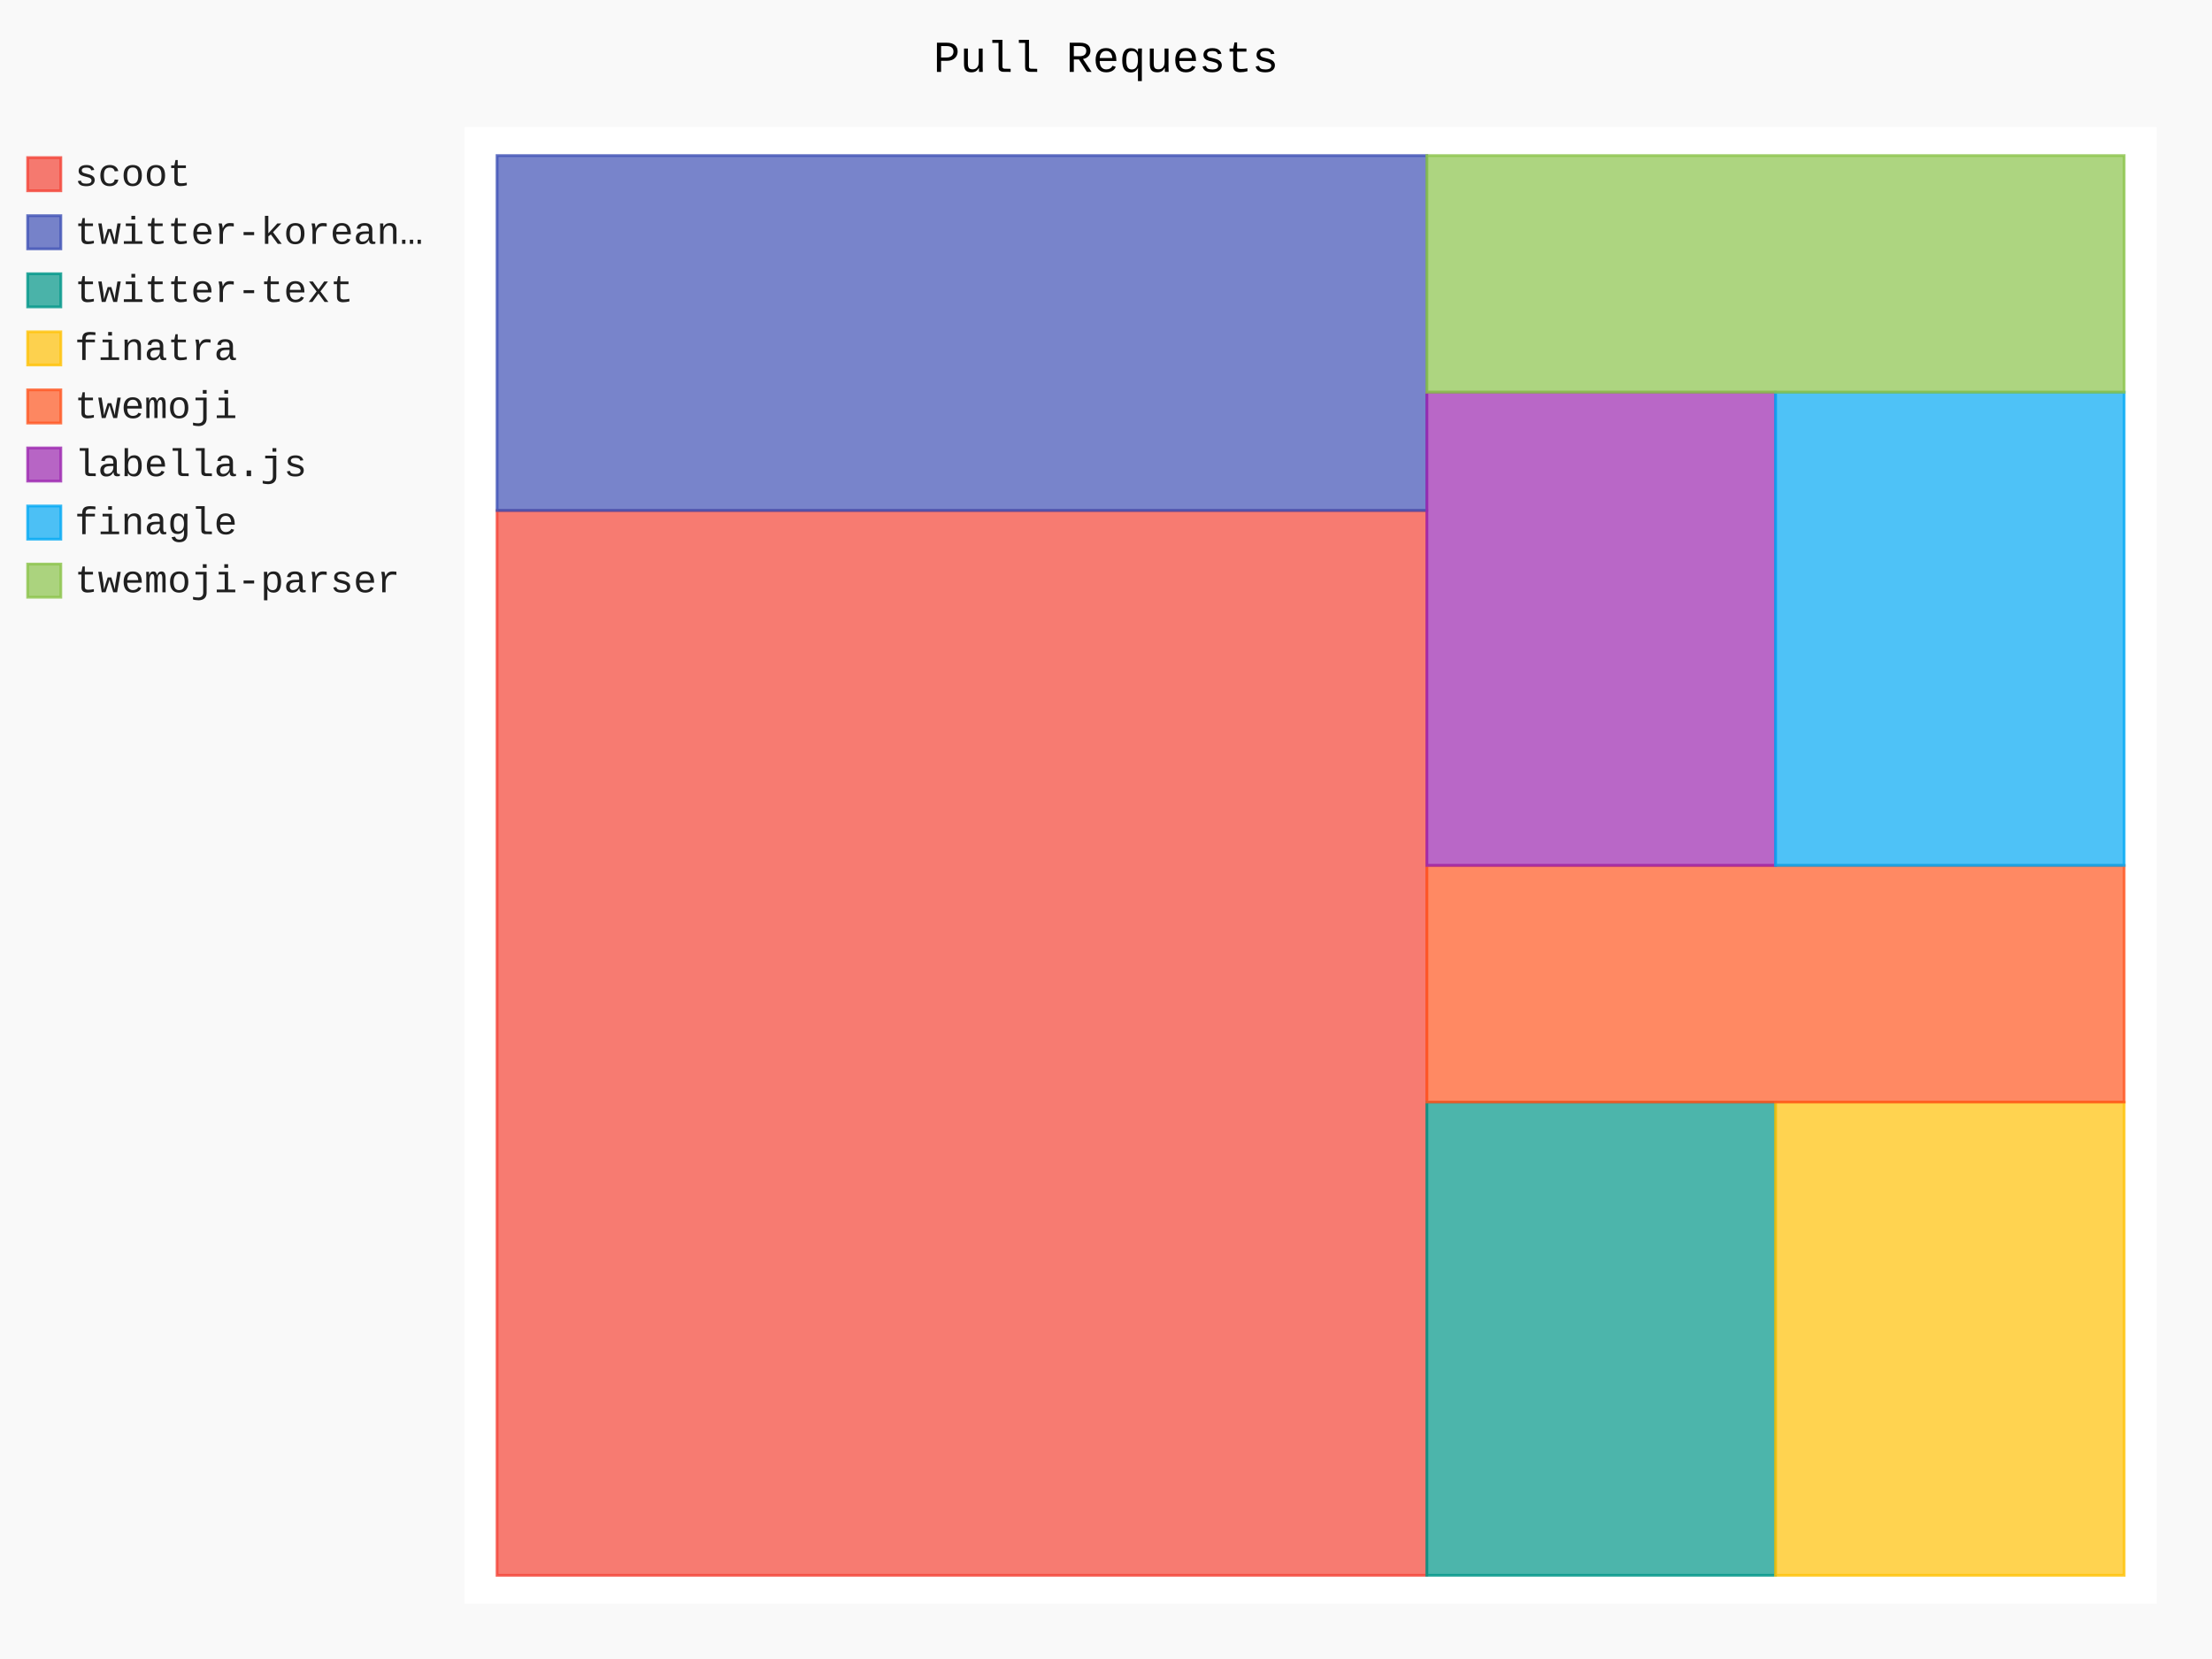
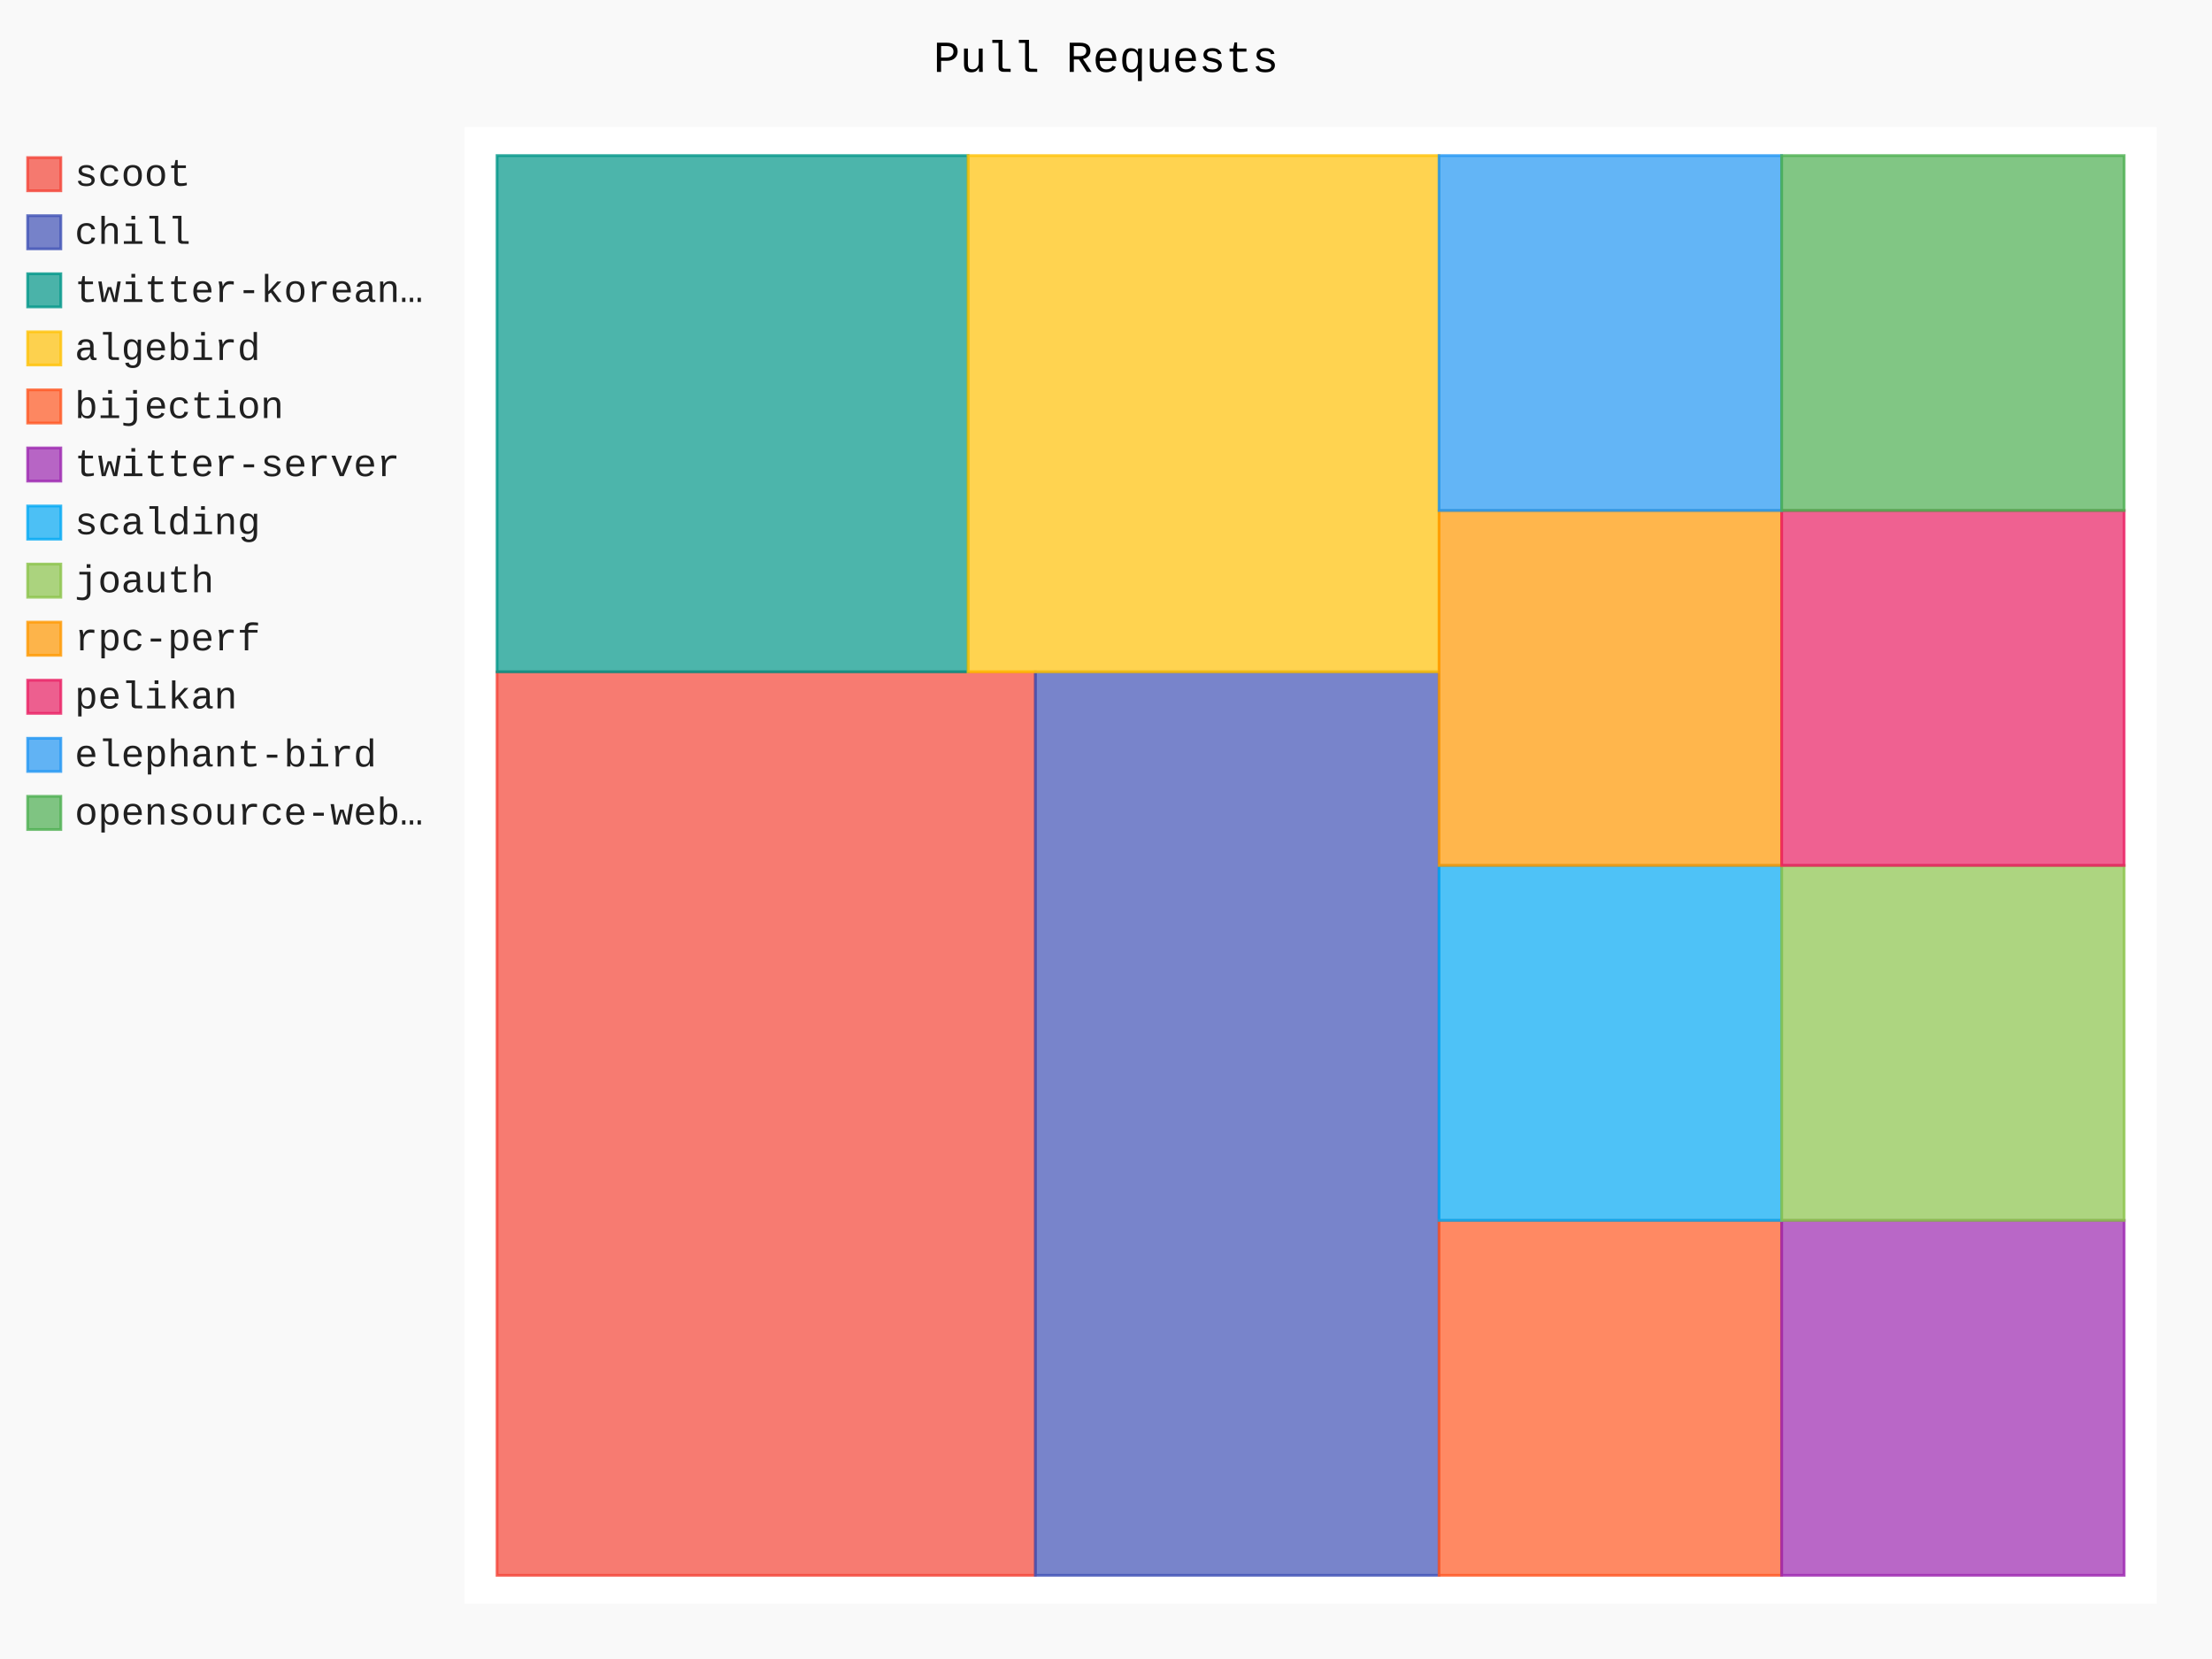
- <svg xmlns="http://www.w3.org/2000/svg" id="chart-e097f3eb-de50-44de-9754-771d99be3a8e" class="pygal-chart" viewBox="0 0 800 600">
+ <svg xmlns="http://www.w3.org/2000/svg" id="chart-75094357-3b9f-49b7-bf66-341f9119dcdb" class="pygal-chart" viewBox="0 0 800 600">
  <defs>
-     <style type="text/css">#chart-e097f3eb-de50-44de-9754-771d99be3a8e{-webkit-user-select:none;-webkit-font-smoothing:antialiased;font-family:Consolas,"Liberation Mono",Menlo,Courier,monospace}#chart-e097f3eb-de50-44de-9754-771d99be3a8e .title{font-family:Consolas,"Liberation Mono",Menlo,Courier,monospace;font-size:16px}#chart-e097f3eb-de50-44de-9754-771d99be3a8e .legends .legend text{font-family:Consolas,"Liberation Mono",Menlo,Courier,monospace;font-size:14px}#chart-e097f3eb-de50-44de-9754-771d99be3a8e .axis text{font-family:Consolas,"Liberation Mono",Menlo,Courier,monospace;font-size:10px}#chart-e097f3eb-de50-44de-9754-771d99be3a8e .axis text.major{font-family:Consolas,"Liberation Mono",Menlo,Courier,monospace;font-size:10px}#chart-e097f3eb-de50-44de-9754-771d99be3a8e .text-overlay text.value{font-family:Consolas,"Liberation Mono",Menlo,Courier,monospace;font-size:16px}#chart-e097f3eb-de50-44de-9754-771d99be3a8e .text-overlay text.label{font-family:Consolas,"Liberation Mono",Menlo,Courier,monospace;font-size:10px}#chart-e097f3eb-de50-44de-9754-771d99be3a8e .tooltip{font-family:Consolas,"Liberation Mono",Menlo,Courier,monospace;font-size:14px}#chart-e097f3eb-de50-44de-9754-771d99be3a8e text.no_data{font-family:Consolas,"Liberation Mono",Menlo,Courier,monospace;font-size:64px}
- #chart-e097f3eb-de50-44de-9754-771d99be3a8e{background-color:rgba(249,249,249,1)}#chart-e097f3eb-de50-44de-9754-771d99be3a8e path,#chart-e097f3eb-de50-44de-9754-771d99be3a8e line,#chart-e097f3eb-de50-44de-9754-771d99be3a8e rect,#chart-e097f3eb-de50-44de-9754-771d99be3a8e circle{-webkit-transition:150ms;-moz-transition:150ms;transition:150ms}#chart-e097f3eb-de50-44de-9754-771d99be3a8e .graph &gt; .background{fill:rgba(249,249,249,1)}#chart-e097f3eb-de50-44de-9754-771d99be3a8e .plot &gt; .background{fill:rgba(255,255,255,1)}#chart-e097f3eb-de50-44de-9754-771d99be3a8e .graph{fill:rgba(0,0,0,.87)}#chart-e097f3eb-de50-44de-9754-771d99be3a8e text.no_data{fill:rgba(0,0,0,1)}#chart-e097f3eb-de50-44de-9754-771d99be3a8e .title{fill:rgba(0,0,0,1)}#chart-e097f3eb-de50-44de-9754-771d99be3a8e .legends .legend text{fill:rgba(0,0,0,.87)}#chart-e097f3eb-de50-44de-9754-771d99be3a8e .legends .legend:hover text{fill:rgba(0,0,0,1)}#chart-e097f3eb-de50-44de-9754-771d99be3a8e .axis .line{stroke:rgba(0,0,0,1)}#chart-e097f3eb-de50-44de-9754-771d99be3a8e .axis .guide.line{stroke:rgba(0,0,0,.54)}#chart-e097f3eb-de50-44de-9754-771d99be3a8e .axis .major.line{stroke:rgba(0,0,0,.87)}#chart-e097f3eb-de50-44de-9754-771d99be3a8e .axis text.major{fill:rgba(0,0,0,1)}#chart-e097f3eb-de50-44de-9754-771d99be3a8e .axis.y .guides:hover .guide.line,#chart-e097f3eb-de50-44de-9754-771d99be3a8e .line-graph .axis.x .guides:hover .guide.line,#chart-e097f3eb-de50-44de-9754-771d99be3a8e .stackedline-graph .axis.x .guides:hover .guide.line,#chart-e097f3eb-de50-44de-9754-771d99be3a8e .xy-graph .axis.x .guides:hover .guide.line{stroke:rgba(0,0,0,1)}#chart-e097f3eb-de50-44de-9754-771d99be3a8e .axis .guides:hover text{fill:rgba(0,0,0,1)}#chart-e097f3eb-de50-44de-9754-771d99be3a8e .reactive{fill-opacity:.7;stroke-opacity:.8}#chart-e097f3eb-de50-44de-9754-771d99be3a8e .ci{stroke:rgba(0,0,0,.87)}#chart-e097f3eb-de50-44de-9754-771d99be3a8e .reactive.active,#chart-e097f3eb-de50-44de-9754-771d99be3a8e .active .reactive{fill-opacity:.8;stroke-opacity:.9;stroke-width:4}#chart-e097f3eb-de50-44de-9754-771d99be3a8e .ci .reactive.active{stroke-width:1.5}#chart-e097f3eb-de50-44de-9754-771d99be3a8e .series text{fill:rgba(0,0,0,1)}#chart-e097f3eb-de50-44de-9754-771d99be3a8e .tooltip rect{fill:rgba(255,255,255,1);stroke:rgba(0,0,0,1);-webkit-transition:opacity 150ms;-moz-transition:opacity 150ms;transition:opacity 150ms}#chart-e097f3eb-de50-44de-9754-771d99be3a8e .tooltip .label{fill:rgba(0,0,0,.87)}#chart-e097f3eb-de50-44de-9754-771d99be3a8e .tooltip .label{fill:rgba(0,0,0,.87)}#chart-e097f3eb-de50-44de-9754-771d99be3a8e .tooltip .legend{font-size:.8em;fill:rgba(0,0,0,.54)}#chart-e097f3eb-de50-44de-9754-771d99be3a8e .tooltip .x_label{font-size:.6em;fill:rgba(0,0,0,1)}#chart-e097f3eb-de50-44de-9754-771d99be3a8e .tooltip .xlink{font-size:.5em;text-decoration:underline}#chart-e097f3eb-de50-44de-9754-771d99be3a8e .tooltip .value{font-size:1.5em}#chart-e097f3eb-de50-44de-9754-771d99be3a8e .bound{font-size:.5em}#chart-e097f3eb-de50-44de-9754-771d99be3a8e .max-value{font-size:.75em;fill:rgba(0,0,0,.54)}#chart-e097f3eb-de50-44de-9754-771d99be3a8e .map-element{fill:rgba(255,255,255,1);stroke:rgba(0,0,0,.54) !important}#chart-e097f3eb-de50-44de-9754-771d99be3a8e .map-element .reactive{fill-opacity:inherit;stroke-opacity:inherit}#chart-e097f3eb-de50-44de-9754-771d99be3a8e .color-0,#chart-e097f3eb-de50-44de-9754-771d99be3a8e .color-0 a:visited{stroke:#F44336;fill:#F44336}#chart-e097f3eb-de50-44de-9754-771d99be3a8e .color-1,#chart-e097f3eb-de50-44de-9754-771d99be3a8e .color-1 a:visited{stroke:#3F51B5;fill:#3F51B5}#chart-e097f3eb-de50-44de-9754-771d99be3a8e .color-2,#chart-e097f3eb-de50-44de-9754-771d99be3a8e .color-2 a:visited{stroke:#009688;fill:#009688}#chart-e097f3eb-de50-44de-9754-771d99be3a8e .color-3,#chart-e097f3eb-de50-44de-9754-771d99be3a8e .color-3 a:visited{stroke:#FFC107;fill:#FFC107}#chart-e097f3eb-de50-44de-9754-771d99be3a8e .color-4,#chart-e097f3eb-de50-44de-9754-771d99be3a8e .color-4 a:visited{stroke:#FF5722;fill:#FF5722}#chart-e097f3eb-de50-44de-9754-771d99be3a8e .color-5,#chart-e097f3eb-de50-44de-9754-771d99be3a8e .color-5 a:visited{stroke:#9C27B0;fill:#9C27B0}#chart-e097f3eb-de50-44de-9754-771d99be3a8e .color-6,#chart-e097f3eb-de50-44de-9754-771d99be3a8e .color-6 a:visited{stroke:#03A9F4;fill:#03A9F4}#chart-e097f3eb-de50-44de-9754-771d99be3a8e .color-7,#chart-e097f3eb-de50-44de-9754-771d99be3a8e .color-7 a:visited{stroke:#8BC34A;fill:#8BC34A}#chart-e097f3eb-de50-44de-9754-771d99be3a8e .text-overlay .color-0 text{fill:black}#chart-e097f3eb-de50-44de-9754-771d99be3a8e .text-overlay .color-1 text{fill:black}#chart-e097f3eb-de50-44de-9754-771d99be3a8e .text-overlay .color-2 text{fill:black}#chart-e097f3eb-de50-44de-9754-771d99be3a8e .text-overlay .color-3 text{fill:black}#chart-e097f3eb-de50-44de-9754-771d99be3a8e .text-overlay .color-4 text{fill:black}#chart-e097f3eb-de50-44de-9754-771d99be3a8e .text-overlay .color-5 text{fill:black}#chart-e097f3eb-de50-44de-9754-771d99be3a8e .text-overlay .color-6 text{fill:black}#chart-e097f3eb-de50-44de-9754-771d99be3a8e .text-overlay .color-7 text{fill:black}
- #chart-e097f3eb-de50-44de-9754-771d99be3a8e text.no_data{text-anchor:middle}#chart-e097f3eb-de50-44de-9754-771d99be3a8e .guide.line{fill:none}#chart-e097f3eb-de50-44de-9754-771d99be3a8e .centered{text-anchor:middle}#chart-e097f3eb-de50-44de-9754-771d99be3a8e .title{text-anchor:middle}#chart-e097f3eb-de50-44de-9754-771d99be3a8e .legends .legend text{fill-opacity:1}#chart-e097f3eb-de50-44de-9754-771d99be3a8e .axis.x text{text-anchor:middle}#chart-e097f3eb-de50-44de-9754-771d99be3a8e .axis.x:not(.web) text[transform]{text-anchor:start}#chart-e097f3eb-de50-44de-9754-771d99be3a8e .axis.x:not(.web) text[transform].backwards{text-anchor:end}#chart-e097f3eb-de50-44de-9754-771d99be3a8e .axis.y text{text-anchor:end}#chart-e097f3eb-de50-44de-9754-771d99be3a8e .axis.y text[transform].backwards{text-anchor:start}#chart-e097f3eb-de50-44de-9754-771d99be3a8e .axis.y2 text{text-anchor:start}#chart-e097f3eb-de50-44de-9754-771d99be3a8e .axis.y2 text[transform].backwards{text-anchor:end}#chart-e097f3eb-de50-44de-9754-771d99be3a8e .axis .guide.line{stroke-dasharray:4,4}#chart-e097f3eb-de50-44de-9754-771d99be3a8e .axis .major.guide.line{stroke-dasharray:6,6}#chart-e097f3eb-de50-44de-9754-771d99be3a8e .horizontal .axis.y .guide.line,#chart-e097f3eb-de50-44de-9754-771d99be3a8e .horizontal .axis.y2 .guide.line,#chart-e097f3eb-de50-44de-9754-771d99be3a8e .vertical .axis.x .guide.line{opacity:0}#chart-e097f3eb-de50-44de-9754-771d99be3a8e .horizontal .axis.always_show .guide.line,#chart-e097f3eb-de50-44de-9754-771d99be3a8e .vertical .axis.always_show .guide.line{opacity:1 !important}#chart-e097f3eb-de50-44de-9754-771d99be3a8e .axis.y .guides:hover .guide.line,#chart-e097f3eb-de50-44de-9754-771d99be3a8e .axis.y2 .guides:hover .guide.line,#chart-e097f3eb-de50-44de-9754-771d99be3a8e .axis.x .guides:hover .guide.line{opacity:1}#chart-e097f3eb-de50-44de-9754-771d99be3a8e .axis .guides:hover text{opacity:1}#chart-e097f3eb-de50-44de-9754-771d99be3a8e .nofill{fill:none}#chart-e097f3eb-de50-44de-9754-771d99be3a8e .subtle-fill{fill-opacity:.2}#chart-e097f3eb-de50-44de-9754-771d99be3a8e .dot{stroke-width:1px;fill-opacity:1}#chart-e097f3eb-de50-44de-9754-771d99be3a8e .dot.active{stroke-width:5px}#chart-e097f3eb-de50-44de-9754-771d99be3a8e .dot.negative{fill:transparent}#chart-e097f3eb-de50-44de-9754-771d99be3a8e text,#chart-e097f3eb-de50-44de-9754-771d99be3a8e tspan{stroke:none !important}#chart-e097f3eb-de50-44de-9754-771d99be3a8e .series text.active{opacity:1}#chart-e097f3eb-de50-44de-9754-771d99be3a8e .tooltip rect{fill-opacity:.95;stroke-width:.5}#chart-e097f3eb-de50-44de-9754-771d99be3a8e .tooltip text{fill-opacity:1}#chart-e097f3eb-de50-44de-9754-771d99be3a8e .showable{visibility:hidden}#chart-e097f3eb-de50-44de-9754-771d99be3a8e .showable.shown{visibility:visible}#chart-e097f3eb-de50-44de-9754-771d99be3a8e .gauge-background{fill:rgba(229,229,229,1);stroke:none}#chart-e097f3eb-de50-44de-9754-771d99be3a8e .bg-lines{stroke:rgba(249,249,249,1);stroke-width:2px}</style>
+     <style type="text/css">#chart-75094357-3b9f-49b7-bf66-341f9119dcdb{-webkit-user-select:none;-webkit-font-smoothing:antialiased;font-family:Consolas,"Liberation Mono",Menlo,Courier,monospace}#chart-75094357-3b9f-49b7-bf66-341f9119dcdb .title{font-family:Consolas,"Liberation Mono",Menlo,Courier,monospace;font-size:16px}#chart-75094357-3b9f-49b7-bf66-341f9119dcdb .legends .legend text{font-family:Consolas,"Liberation Mono",Menlo,Courier,monospace;font-size:14px}#chart-75094357-3b9f-49b7-bf66-341f9119dcdb .axis text{font-family:Consolas,"Liberation Mono",Menlo,Courier,monospace;font-size:10px}#chart-75094357-3b9f-49b7-bf66-341f9119dcdb .axis text.major{font-family:Consolas,"Liberation Mono",Menlo,Courier,monospace;font-size:10px}#chart-75094357-3b9f-49b7-bf66-341f9119dcdb .text-overlay text.value{font-family:Consolas,"Liberation Mono",Menlo,Courier,monospace;font-size:16px}#chart-75094357-3b9f-49b7-bf66-341f9119dcdb .text-overlay text.label{font-family:Consolas,"Liberation Mono",Menlo,Courier,monospace;font-size:10px}#chart-75094357-3b9f-49b7-bf66-341f9119dcdb .tooltip{font-family:Consolas,"Liberation Mono",Menlo,Courier,monospace;font-size:14px}#chart-75094357-3b9f-49b7-bf66-341f9119dcdb text.no_data{font-family:Consolas,"Liberation Mono",Menlo,Courier,monospace;font-size:64px}
+ #chart-75094357-3b9f-49b7-bf66-341f9119dcdb{background-color:rgba(249,249,249,1)}#chart-75094357-3b9f-49b7-bf66-341f9119dcdb path,#chart-75094357-3b9f-49b7-bf66-341f9119dcdb line,#chart-75094357-3b9f-49b7-bf66-341f9119dcdb rect,#chart-75094357-3b9f-49b7-bf66-341f9119dcdb circle{-webkit-transition:150ms;-moz-transition:150ms;transition:150ms}#chart-75094357-3b9f-49b7-bf66-341f9119dcdb .graph &gt; .background{fill:rgba(249,249,249,1)}#chart-75094357-3b9f-49b7-bf66-341f9119dcdb .plot &gt; .background{fill:rgba(255,255,255,1)}#chart-75094357-3b9f-49b7-bf66-341f9119dcdb .graph{fill:rgba(0,0,0,.87)}#chart-75094357-3b9f-49b7-bf66-341f9119dcdb text.no_data{fill:rgba(0,0,0,1)}#chart-75094357-3b9f-49b7-bf66-341f9119dcdb .title{fill:rgba(0,0,0,1)}#chart-75094357-3b9f-49b7-bf66-341f9119dcdb .legends .legend text{fill:rgba(0,0,0,.87)}#chart-75094357-3b9f-49b7-bf66-341f9119dcdb .legends .legend:hover text{fill:rgba(0,0,0,1)}#chart-75094357-3b9f-49b7-bf66-341f9119dcdb .axis .line{stroke:rgba(0,0,0,1)}#chart-75094357-3b9f-49b7-bf66-341f9119dcdb .axis .guide.line{stroke:rgba(0,0,0,.54)}#chart-75094357-3b9f-49b7-bf66-341f9119dcdb .axis .major.line{stroke:rgba(0,0,0,.87)}#chart-75094357-3b9f-49b7-bf66-341f9119dcdb .axis text.major{fill:rgba(0,0,0,1)}#chart-75094357-3b9f-49b7-bf66-341f9119dcdb .axis.y .guides:hover .guide.line,#chart-75094357-3b9f-49b7-bf66-341f9119dcdb .line-graph .axis.x .guides:hover .guide.line,#chart-75094357-3b9f-49b7-bf66-341f9119dcdb .stackedline-graph .axis.x .guides:hover .guide.line,#chart-75094357-3b9f-49b7-bf66-341f9119dcdb .xy-graph .axis.x .guides:hover .guide.line{stroke:rgba(0,0,0,1)}#chart-75094357-3b9f-49b7-bf66-341f9119dcdb .axis .guides:hover text{fill:rgba(0,0,0,1)}#chart-75094357-3b9f-49b7-bf66-341f9119dcdb .reactive{fill-opacity:.7;stroke-opacity:.8}#chart-75094357-3b9f-49b7-bf66-341f9119dcdb .ci{stroke:rgba(0,0,0,.87)}#chart-75094357-3b9f-49b7-bf66-341f9119dcdb .reactive.active,#chart-75094357-3b9f-49b7-bf66-341f9119dcdb .active .reactive{fill-opacity:.8;stroke-opacity:.9;stroke-width:4}#chart-75094357-3b9f-49b7-bf66-341f9119dcdb .ci .reactive.active{stroke-width:1.5}#chart-75094357-3b9f-49b7-bf66-341f9119dcdb .series text{fill:rgba(0,0,0,1)}#chart-75094357-3b9f-49b7-bf66-341f9119dcdb .tooltip rect{fill:rgba(255,255,255,1);stroke:rgba(0,0,0,1);-webkit-transition:opacity 150ms;-moz-transition:opacity 150ms;transition:opacity 150ms}#chart-75094357-3b9f-49b7-bf66-341f9119dcdb .tooltip .label{fill:rgba(0,0,0,.87)}#chart-75094357-3b9f-49b7-bf66-341f9119dcdb .tooltip .label{fill:rgba(0,0,0,.87)}#chart-75094357-3b9f-49b7-bf66-341f9119dcdb .tooltip .legend{font-size:.8em;fill:rgba(0,0,0,.54)}#chart-75094357-3b9f-49b7-bf66-341f9119dcdb .tooltip .x_label{font-size:.6em;fill:rgba(0,0,0,1)}#chart-75094357-3b9f-49b7-bf66-341f9119dcdb .tooltip .xlink{font-size:.5em;text-decoration:underline}#chart-75094357-3b9f-49b7-bf66-341f9119dcdb .tooltip .value{font-size:1.5em}#chart-75094357-3b9f-49b7-bf66-341f9119dcdb .bound{font-size:.5em}#chart-75094357-3b9f-49b7-bf66-341f9119dcdb .max-value{font-size:.75em;fill:rgba(0,0,0,.54)}#chart-75094357-3b9f-49b7-bf66-341f9119dcdb .map-element{fill:rgba(255,255,255,1);stroke:rgba(0,0,0,.54) !important}#chart-75094357-3b9f-49b7-bf66-341f9119dcdb .map-element .reactive{fill-opacity:inherit;stroke-opacity:inherit}#chart-75094357-3b9f-49b7-bf66-341f9119dcdb .color-0,#chart-75094357-3b9f-49b7-bf66-341f9119dcdb .color-0 a:visited{stroke:#F44336;fill:#F44336}#chart-75094357-3b9f-49b7-bf66-341f9119dcdb .color-1,#chart-75094357-3b9f-49b7-bf66-341f9119dcdb .color-1 a:visited{stroke:#3F51B5;fill:#3F51B5}#chart-75094357-3b9f-49b7-bf66-341f9119dcdb .color-2,#chart-75094357-3b9f-49b7-bf66-341f9119dcdb .color-2 a:visited{stroke:#009688;fill:#009688}#chart-75094357-3b9f-49b7-bf66-341f9119dcdb .color-3,#chart-75094357-3b9f-49b7-bf66-341f9119dcdb .color-3 a:visited{stroke:#FFC107;fill:#FFC107}#chart-75094357-3b9f-49b7-bf66-341f9119dcdb .color-4,#chart-75094357-3b9f-49b7-bf66-341f9119dcdb .color-4 a:visited{stroke:#FF5722;fill:#FF5722}#chart-75094357-3b9f-49b7-bf66-341f9119dcdb .color-5,#chart-75094357-3b9f-49b7-bf66-341f9119dcdb .color-5 a:visited{stroke:#9C27B0;fill:#9C27B0}#chart-75094357-3b9f-49b7-bf66-341f9119dcdb .color-6,#chart-75094357-3b9f-49b7-bf66-341f9119dcdb .color-6 a:visited{stroke:#03A9F4;fill:#03A9F4}#chart-75094357-3b9f-49b7-bf66-341f9119dcdb .color-7,#chart-75094357-3b9f-49b7-bf66-341f9119dcdb .color-7 a:visited{stroke:#8BC34A;fill:#8BC34A}#chart-75094357-3b9f-49b7-bf66-341f9119dcdb .color-8,#chart-75094357-3b9f-49b7-bf66-341f9119dcdb .color-8 a:visited{stroke:#FF9800;fill:#FF9800}#chart-75094357-3b9f-49b7-bf66-341f9119dcdb .color-9,#chart-75094357-3b9f-49b7-bf66-341f9119dcdb .color-9 a:visited{stroke:#E91E63;fill:#E91E63}#chart-75094357-3b9f-49b7-bf66-341f9119dcdb .color-10,#chart-75094357-3b9f-49b7-bf66-341f9119dcdb .color-10 a:visited{stroke:#2196F3;fill:#2196F3}#chart-75094357-3b9f-49b7-bf66-341f9119dcdb .color-11,#chart-75094357-3b9f-49b7-bf66-341f9119dcdb .color-11 a:visited{stroke:#4CAF50;fill:#4CAF50}#chart-75094357-3b9f-49b7-bf66-341f9119dcdb .text-overlay .color-0 text{fill:black}#chart-75094357-3b9f-49b7-bf66-341f9119dcdb .text-overlay .color-1 text{fill:black}#chart-75094357-3b9f-49b7-bf66-341f9119dcdb .text-overlay .color-2 text{fill:black}#chart-75094357-3b9f-49b7-bf66-341f9119dcdb .text-overlay .color-3 text{fill:black}#chart-75094357-3b9f-49b7-bf66-341f9119dcdb .text-overlay .color-4 text{fill:black}#chart-75094357-3b9f-49b7-bf66-341f9119dcdb .text-overlay .color-5 text{fill:black}#chart-75094357-3b9f-49b7-bf66-341f9119dcdb .text-overlay .color-6 text{fill:black}#chart-75094357-3b9f-49b7-bf66-341f9119dcdb .text-overlay .color-7 text{fill:black}#chart-75094357-3b9f-49b7-bf66-341f9119dcdb .text-overlay .color-8 text{fill:black}#chart-75094357-3b9f-49b7-bf66-341f9119dcdb .text-overlay .color-9 text{fill:black}#chart-75094357-3b9f-49b7-bf66-341f9119dcdb .text-overlay .color-10 text{fill:black}#chart-75094357-3b9f-49b7-bf66-341f9119dcdb .text-overlay .color-11 text{fill:black}
+ #chart-75094357-3b9f-49b7-bf66-341f9119dcdb text.no_data{text-anchor:middle}#chart-75094357-3b9f-49b7-bf66-341f9119dcdb .guide.line{fill:none}#chart-75094357-3b9f-49b7-bf66-341f9119dcdb .centered{text-anchor:middle}#chart-75094357-3b9f-49b7-bf66-341f9119dcdb .title{text-anchor:middle}#chart-75094357-3b9f-49b7-bf66-341f9119dcdb .legends .legend text{fill-opacity:1}#chart-75094357-3b9f-49b7-bf66-341f9119dcdb .axis.x text{text-anchor:middle}#chart-75094357-3b9f-49b7-bf66-341f9119dcdb .axis.x:not(.web) text[transform]{text-anchor:start}#chart-75094357-3b9f-49b7-bf66-341f9119dcdb .axis.x:not(.web) text[transform].backwards{text-anchor:end}#chart-75094357-3b9f-49b7-bf66-341f9119dcdb .axis.y text{text-anchor:end}#chart-75094357-3b9f-49b7-bf66-341f9119dcdb .axis.y text[transform].backwards{text-anchor:start}#chart-75094357-3b9f-49b7-bf66-341f9119dcdb .axis.y2 text{text-anchor:start}#chart-75094357-3b9f-49b7-bf66-341f9119dcdb .axis.y2 text[transform].backwards{text-anchor:end}#chart-75094357-3b9f-49b7-bf66-341f9119dcdb .axis .guide.line{stroke-dasharray:4,4}#chart-75094357-3b9f-49b7-bf66-341f9119dcdb .axis .major.guide.line{stroke-dasharray:6,6}#chart-75094357-3b9f-49b7-bf66-341f9119dcdb .horizontal .axis.y .guide.line,#chart-75094357-3b9f-49b7-bf66-341f9119dcdb .horizontal .axis.y2 .guide.line,#chart-75094357-3b9f-49b7-bf66-341f9119dcdb .vertical .axis.x .guide.line{opacity:0}#chart-75094357-3b9f-49b7-bf66-341f9119dcdb .horizontal .axis.always_show .guide.line,#chart-75094357-3b9f-49b7-bf66-341f9119dcdb .vertical .axis.always_show .guide.line{opacity:1 !important}#chart-75094357-3b9f-49b7-bf66-341f9119dcdb .axis.y .guides:hover .guide.line,#chart-75094357-3b9f-49b7-bf66-341f9119dcdb .axis.y2 .guides:hover .guide.line,#chart-75094357-3b9f-49b7-bf66-341f9119dcdb .axis.x .guides:hover .guide.line{opacity:1}#chart-75094357-3b9f-49b7-bf66-341f9119dcdb .axis .guides:hover text{opacity:1}#chart-75094357-3b9f-49b7-bf66-341f9119dcdb .nofill{fill:none}#chart-75094357-3b9f-49b7-bf66-341f9119dcdb .subtle-fill{fill-opacity:.2}#chart-75094357-3b9f-49b7-bf66-341f9119dcdb .dot{stroke-width:1px;fill-opacity:1}#chart-75094357-3b9f-49b7-bf66-341f9119dcdb .dot.active{stroke-width:5px}#chart-75094357-3b9f-49b7-bf66-341f9119dcdb .dot.negative{fill:transparent}#chart-75094357-3b9f-49b7-bf66-341f9119dcdb text,#chart-75094357-3b9f-49b7-bf66-341f9119dcdb tspan{stroke:none !important}#chart-75094357-3b9f-49b7-bf66-341f9119dcdb .series text.active{opacity:1}#chart-75094357-3b9f-49b7-bf66-341f9119dcdb .tooltip rect{fill-opacity:.95;stroke-width:.5}#chart-75094357-3b9f-49b7-bf66-341f9119dcdb .tooltip text{fill-opacity:1}#chart-75094357-3b9f-49b7-bf66-341f9119dcdb .showable{visibility:hidden}#chart-75094357-3b9f-49b7-bf66-341f9119dcdb .showable.shown{visibility:visible}#chart-75094357-3b9f-49b7-bf66-341f9119dcdb .gauge-background{fill:rgba(229,229,229,1);stroke:none}#chart-75094357-3b9f-49b7-bf66-341f9119dcdb .bg-lines{stroke:rgba(249,249,249,1);stroke-width:2px}</style>
  </defs>
  <g class="graph treemap-graph vertical">
    <rect x="0" y="0" width="800" height="600" class="background" />
    <g transform="translate(168, 46)" class="plot">
      <rect x="0" y="0" width="612.0" height="534" class="background" />
      <g class="series serie-0 color-0">
        <g class="rects">
          <g class="rect">
-             <rect x="11.769" y="138.635" width="336.264" height="385.096" class="rect reactive tooltip-trigger" />
+             <rect x="11.769" y="196.983" width="194.679" height="326.748" class="rect reactive tooltip-trigger" />
          </g>
        </g>
      </g>
      <g class="series serie-1 color-1">
        <g class="rects">
          <g class="rect">
-             <rect x="11.769" y="10.269" width="336.264" height="128.365" class="rect reactive tooltip-trigger" />
+             <rect x="206.448" y="196.983" width="146.009" height="326.748" class="rect reactive tooltip-trigger" />
          </g>
        </g>
      </g>
      <g class="series serie-2 color-2">
        <g class="rects">
          <g class="rect">
-             <rect x="348.033" y="352.577" width="126.099" height="171.154" class="rect reactive tooltip-trigger" />
+             <rect x="11.769" y="10.269" width="170.344" height="186.713" class="rect reactive tooltip-trigger" />
          </g>
        </g>
      </g>
      <g class="series serie-3 color-3">
        <g class="rects">
          <g class="rect">
-             <rect x="474.132" y="352.577" width="126.099" height="171.154" class="rect reactive tooltip-trigger" />
+             <rect x="182.113" y="10.269" width="170.344" height="186.713" class="rect reactive tooltip-trigger" />
          </g>
        </g>
      </g>
      <g class="series serie-4 color-4">
        <g class="rects">
          <g class="rect">
-             <rect x="348.033" y="267" width="252.198" height="85.577" class="rect reactive tooltip-trigger" />
+             <rect x="352.457" y="395.365" width="123.887" height="128.365" class="rect reactive tooltip-trigger" />
          </g>
        </g>
      </g>
      <g class="series serie-5 color-5">
        <g class="rects">
          <g class="rect">
-             <rect x="348.033" y="95.846" width="126.099" height="171.154" class="rect reactive tooltip-trigger" />
+             <rect x="476.344" y="395.365" width="123.887" height="128.365" class="rect reactive tooltip-trigger" />
          </g>
        </g>
      </g>
      <g class="series serie-6 color-6">
        <g class="rects">
          <g class="rect">
-             <rect x="474.132" y="95.846" width="126.099" height="171.154" class="rect reactive tooltip-trigger" />
+             <rect x="352.457" y="267.0" width="123.887" height="128.365" class="rect reactive tooltip-trigger" />
          </g>
        </g>
      </g>
      <g class="series serie-7 color-7">
        <g class="rects">
          <g class="rect">
-             <rect x="348.033" y="10.269" width="252.198" height="85.577" class="rect reactive tooltip-trigger" />
+             <rect x="476.344" y="267.0" width="123.887" height="128.365" class="rect reactive tooltip-trigger" />
+           </g>
+         </g>
+       </g>
+       <g class="series serie-8 color-8">
+         <g class="rects">
+           <g class="rect">
+             <rect x="352.457" y="138.635" width="123.887" height="128.365" class="rect reactive tooltip-trigger" />
+           </g>
+         </g>
+       </g>
+       <g class="series serie-9 color-9">
+         <g class="rects">
+           <g class="rect">
+             <rect x="476.344" y="138.635" width="123.887" height="128.365" class="rect reactive tooltip-trigger" />
+           </g>
+         </g>
+       </g>
+       <g class="series serie-10 color-10">
+         <g class="rects">
+           <g class="rect">
+             <rect x="352.457" y="10.269" width="123.887" height="128.365" class="rect reactive tooltip-trigger" />
+           </g>
+         </g>
+       </g>
+       <g class="series serie-11 color-11">
+         <g class="rects">
+           <g class="rect">
+             <rect x="476.344" y="10.269" width="123.887" height="128.365" class="rect reactive tooltip-trigger" />
          </g>
        </g>
      </g>
    </g>
    <g class="titles">
      <text x="400.0" y="26" class="title plot_title">Pull Requests</text>
    </g>
    <g transform="translate(168, 46)" class="plot overlay">
      <g class="series serie-0 color-0" />
      <g class="series serie-1 color-1" />
      <g class="series serie-2 color-2" />
      <g class="series serie-3 color-3" />
      <g class="series serie-4 color-4" />
      <g class="series serie-5 color-5" />
      <g class="series serie-6 color-6" />
      <g class="series serie-7 color-7" />
+       <g class="series serie-8 color-8" />
+       <g class="series serie-9 color-9" />
+       <g class="series serie-10 color-10" />
+       <g class="series serie-11 color-11" />
    </g>
    <g transform="translate(168, 46)" class="plot text-overlay">
      <g class="series serie-0 color-0" />
      <g class="series serie-1 color-1" />
      <g class="series serie-2 color-2" />
      <g class="series serie-3 color-3" />
      <g class="series serie-4 color-4" />
      <g class="series serie-5 color-5" />
      <g class="series serie-6 color-6" />
      <g class="series serie-7 color-7" />
+       <g class="series serie-8 color-8" />
+       <g class="series serie-9 color-9" />
+       <g class="series serie-10 color-10" />
+       <g class="series serie-11 color-11" />
    </g>
    <g transform="translate(168, 46)" class="plot tooltip-overlay">
      <g transform="translate(0 0)" style="opacity: 0" class="tooltip">
        <rect rx="0" ry="0" width="0" height="0" class="tooltip-box" />
        <g class="text" />
      </g>
    </g>
    <g transform="translate(10, 56)" class="legends">
      <g id="activate-serie-0" class="legend reactive activate-serie">
        <rect x="0.0" y="1.0" width="12" height="12" class="color-0 reactive" />
        <text x="17.0" y="11.2">scoot</text>
      </g>
      <g id="activate-serie-1" class="legend reactive activate-serie">
        <rect x="0.0" y="22.0" width="12" height="12" class="color-1 reactive" />
-         <text x="17.0" y="32.2">twitter-korean…</text>
+         <text x="17.0" y="32.2">chill</text>
      </g>
      <g id="activate-serie-2" class="legend reactive activate-serie">
        <rect x="0.0" y="43.0" width="12" height="12" class="color-2 reactive" />
-         <text x="17.0" y="53.2">twitter-text</text>
+         <text x="17.0" y="53.2">twitter-korean…</text>
      </g>
      <g id="activate-serie-3" class="legend reactive activate-serie">
        <rect x="0.0" y="64.0" width="12" height="12" class="color-3 reactive" />
-         <text x="17.0" y="74.2">finatra</text>
+         <text x="17.0" y="74.2">algebird</text>
      </g>
      <g id="activate-serie-4" class="legend reactive activate-serie">
        <rect x="0.0" y="85.0" width="12" height="12" class="color-4 reactive" />
-         <text x="17.0" y="95.2">twemoji</text>
+         <text x="17.0" y="95.2">bijection</text>
      </g>
      <g id="activate-serie-5" class="legend reactive activate-serie">
        <rect x="0.0" y="106.0" width="12" height="12" class="color-5 reactive" />
-         <text x="17.0" y="116.2">labella.js</text>
+         <text x="17.0" y="116.2">twitter-server</text>
      </g>
      <g id="activate-serie-6" class="legend reactive activate-serie">
        <rect x="0.0" y="127.0" width="12" height="12" class="color-6 reactive" />
-         <text x="17.0" y="137.2">finagle</text>
+         <text x="17.0" y="137.2">scalding</text>
      </g>
      <g id="activate-serie-7" class="legend reactive activate-serie">
        <rect x="0.0" y="148.0" width="12" height="12" class="color-7 reactive" />
-         <text x="17.0" y="158.2">twemoji-parser</text>
+         <text x="17.0" y="158.2">joauth</text>
+       </g>
+       <g id="activate-serie-8" class="legend reactive activate-serie">
+         <rect x="0.0" y="169.0" width="12" height="12" class="color-8 reactive" />
+         <text x="17.0" y="179.2">rpc-perf</text>
+       </g>
+       <g id="activate-serie-9" class="legend reactive activate-serie">
+         <rect x="0.0" y="190.0" width="12" height="12" class="color-9 reactive" />
+         <text x="17.0" y="200.2">pelikan</text>
+       </g>
+       <g id="activate-serie-10" class="legend reactive activate-serie">
+         <rect x="0.0" y="211.0" width="12" height="12" class="color-10 reactive" />
+         <text x="17.0" y="221.2">elephant-bird</text>
+       </g>
+       <g id="activate-serie-11" class="legend reactive activate-serie">
+         <rect x="0.0" y="232.0" width="12" height="12" class="color-11 reactive" />
+         <text x="17.0" y="242.2">opensource-web…</text>
      </g>
    </g>
    <g transform="translate(790, 56)" class="legends" />
  </g>
</svg>
